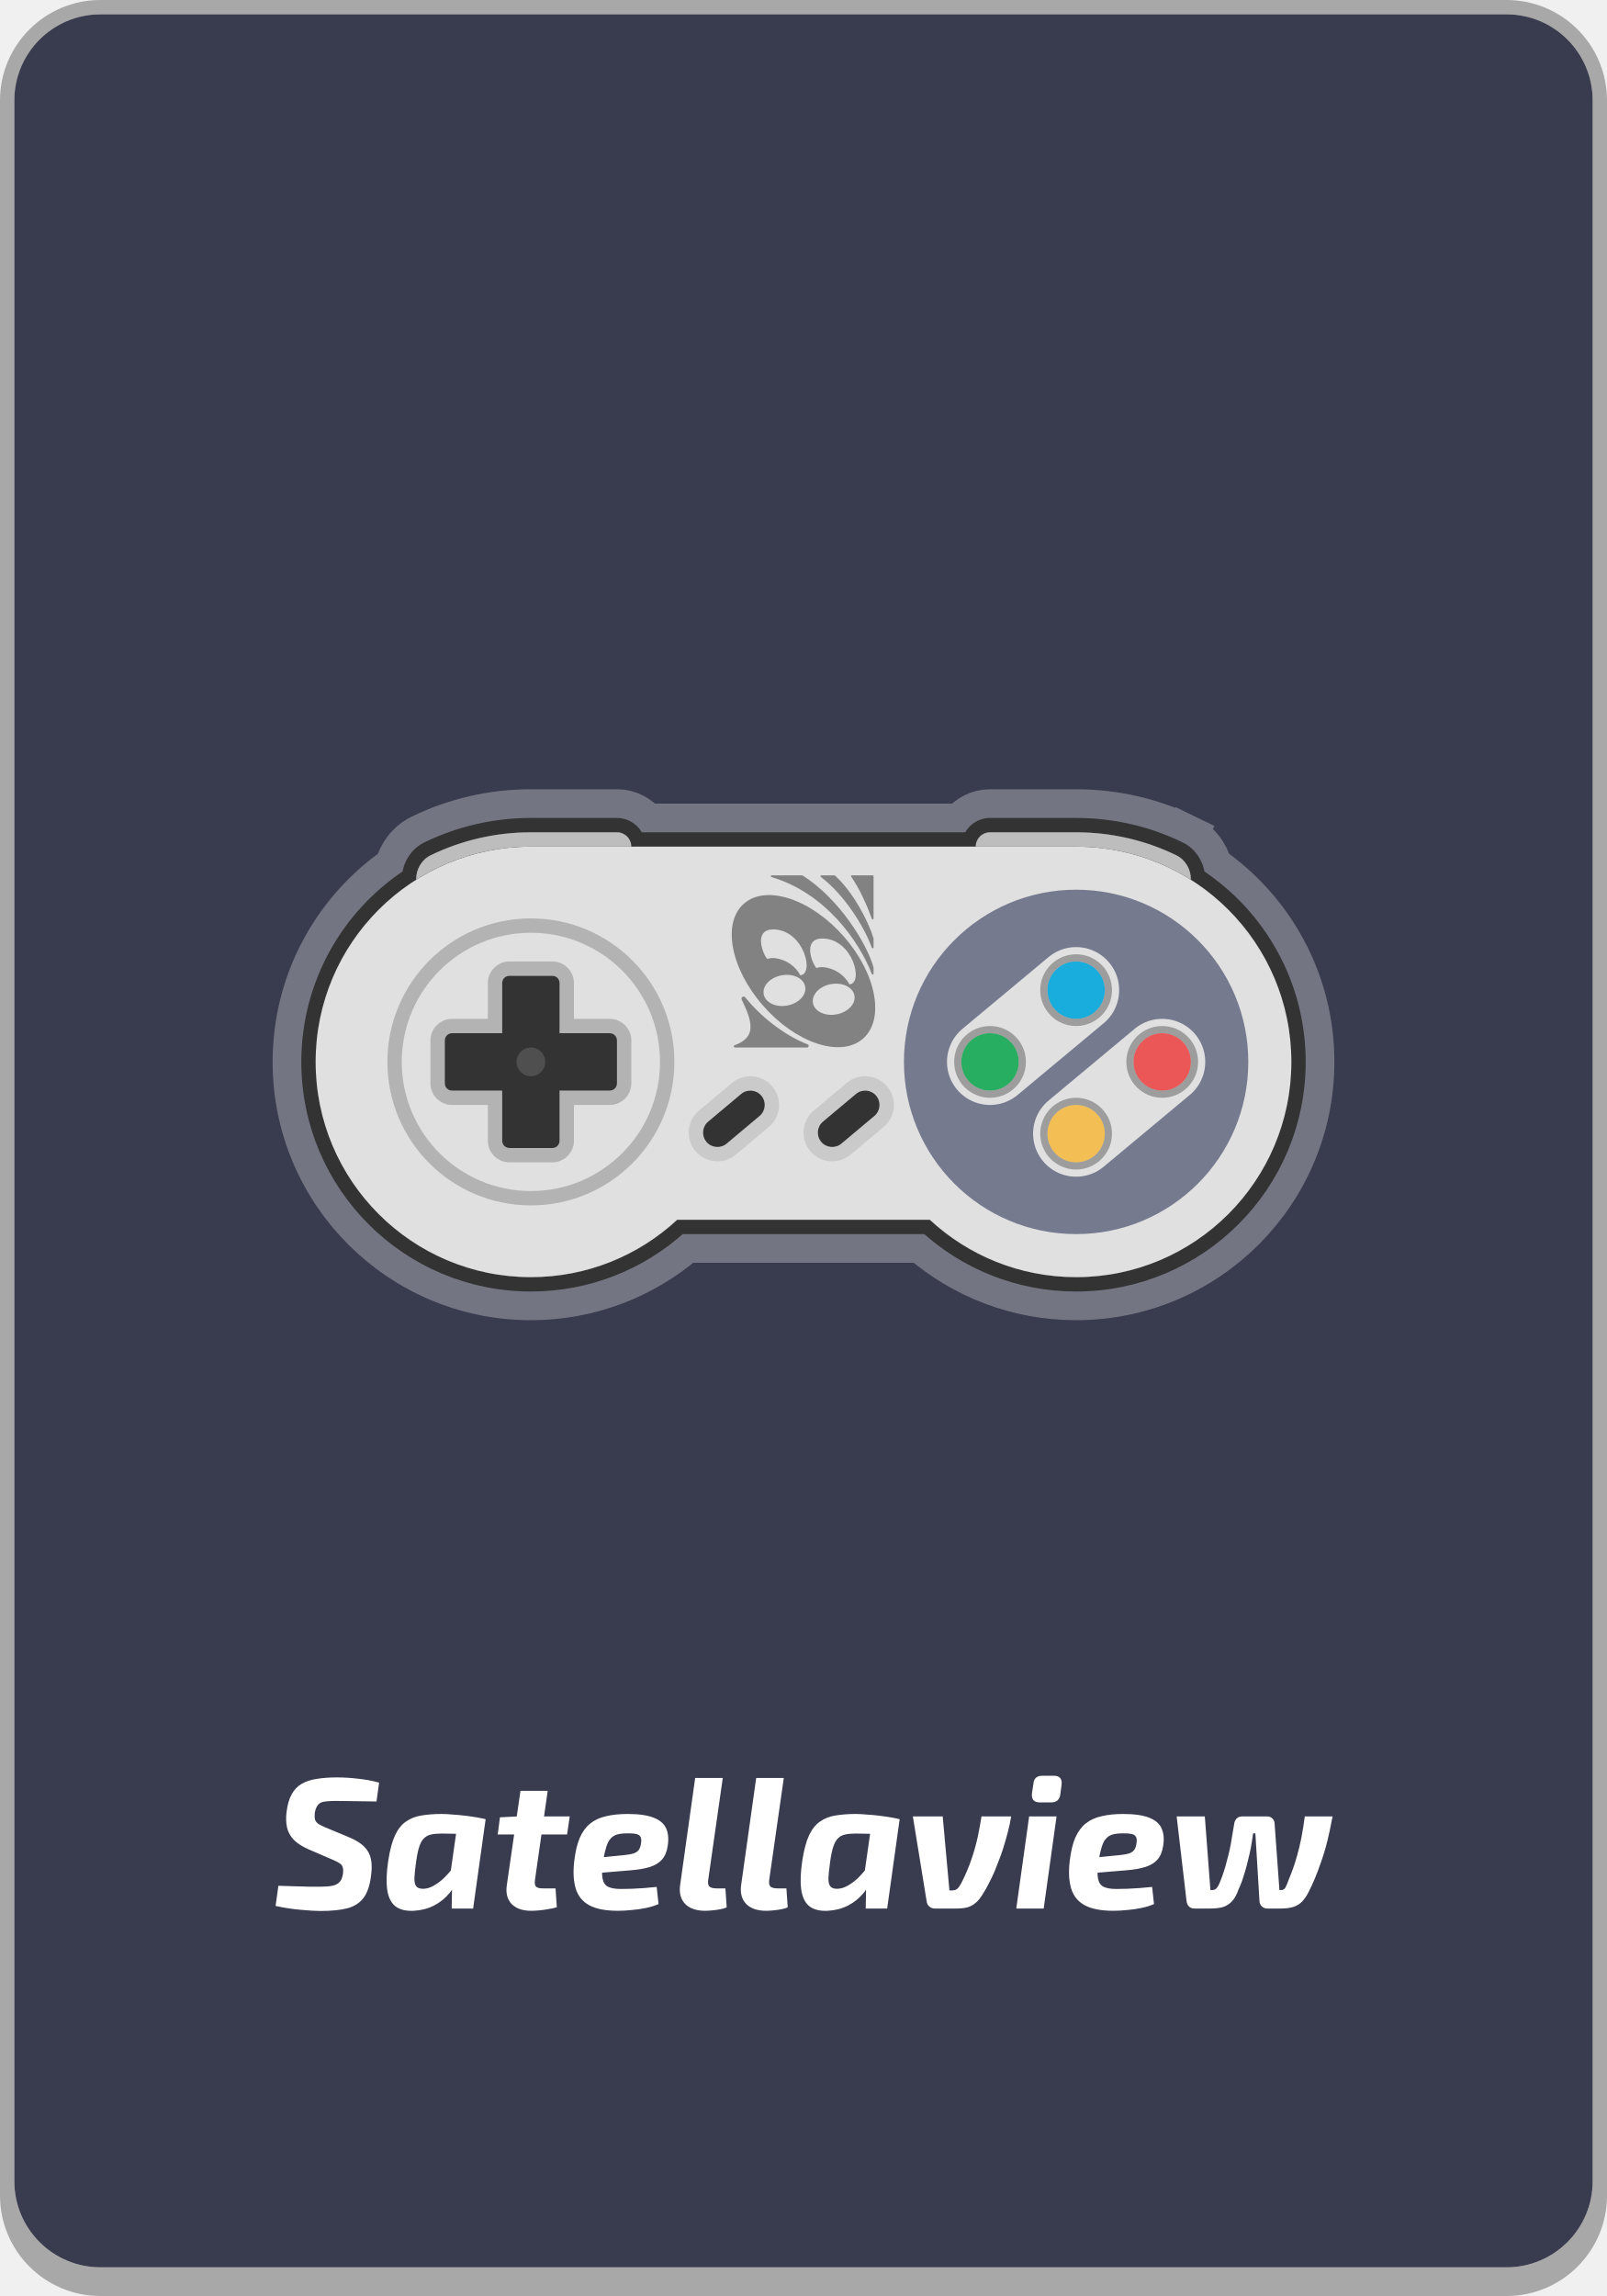
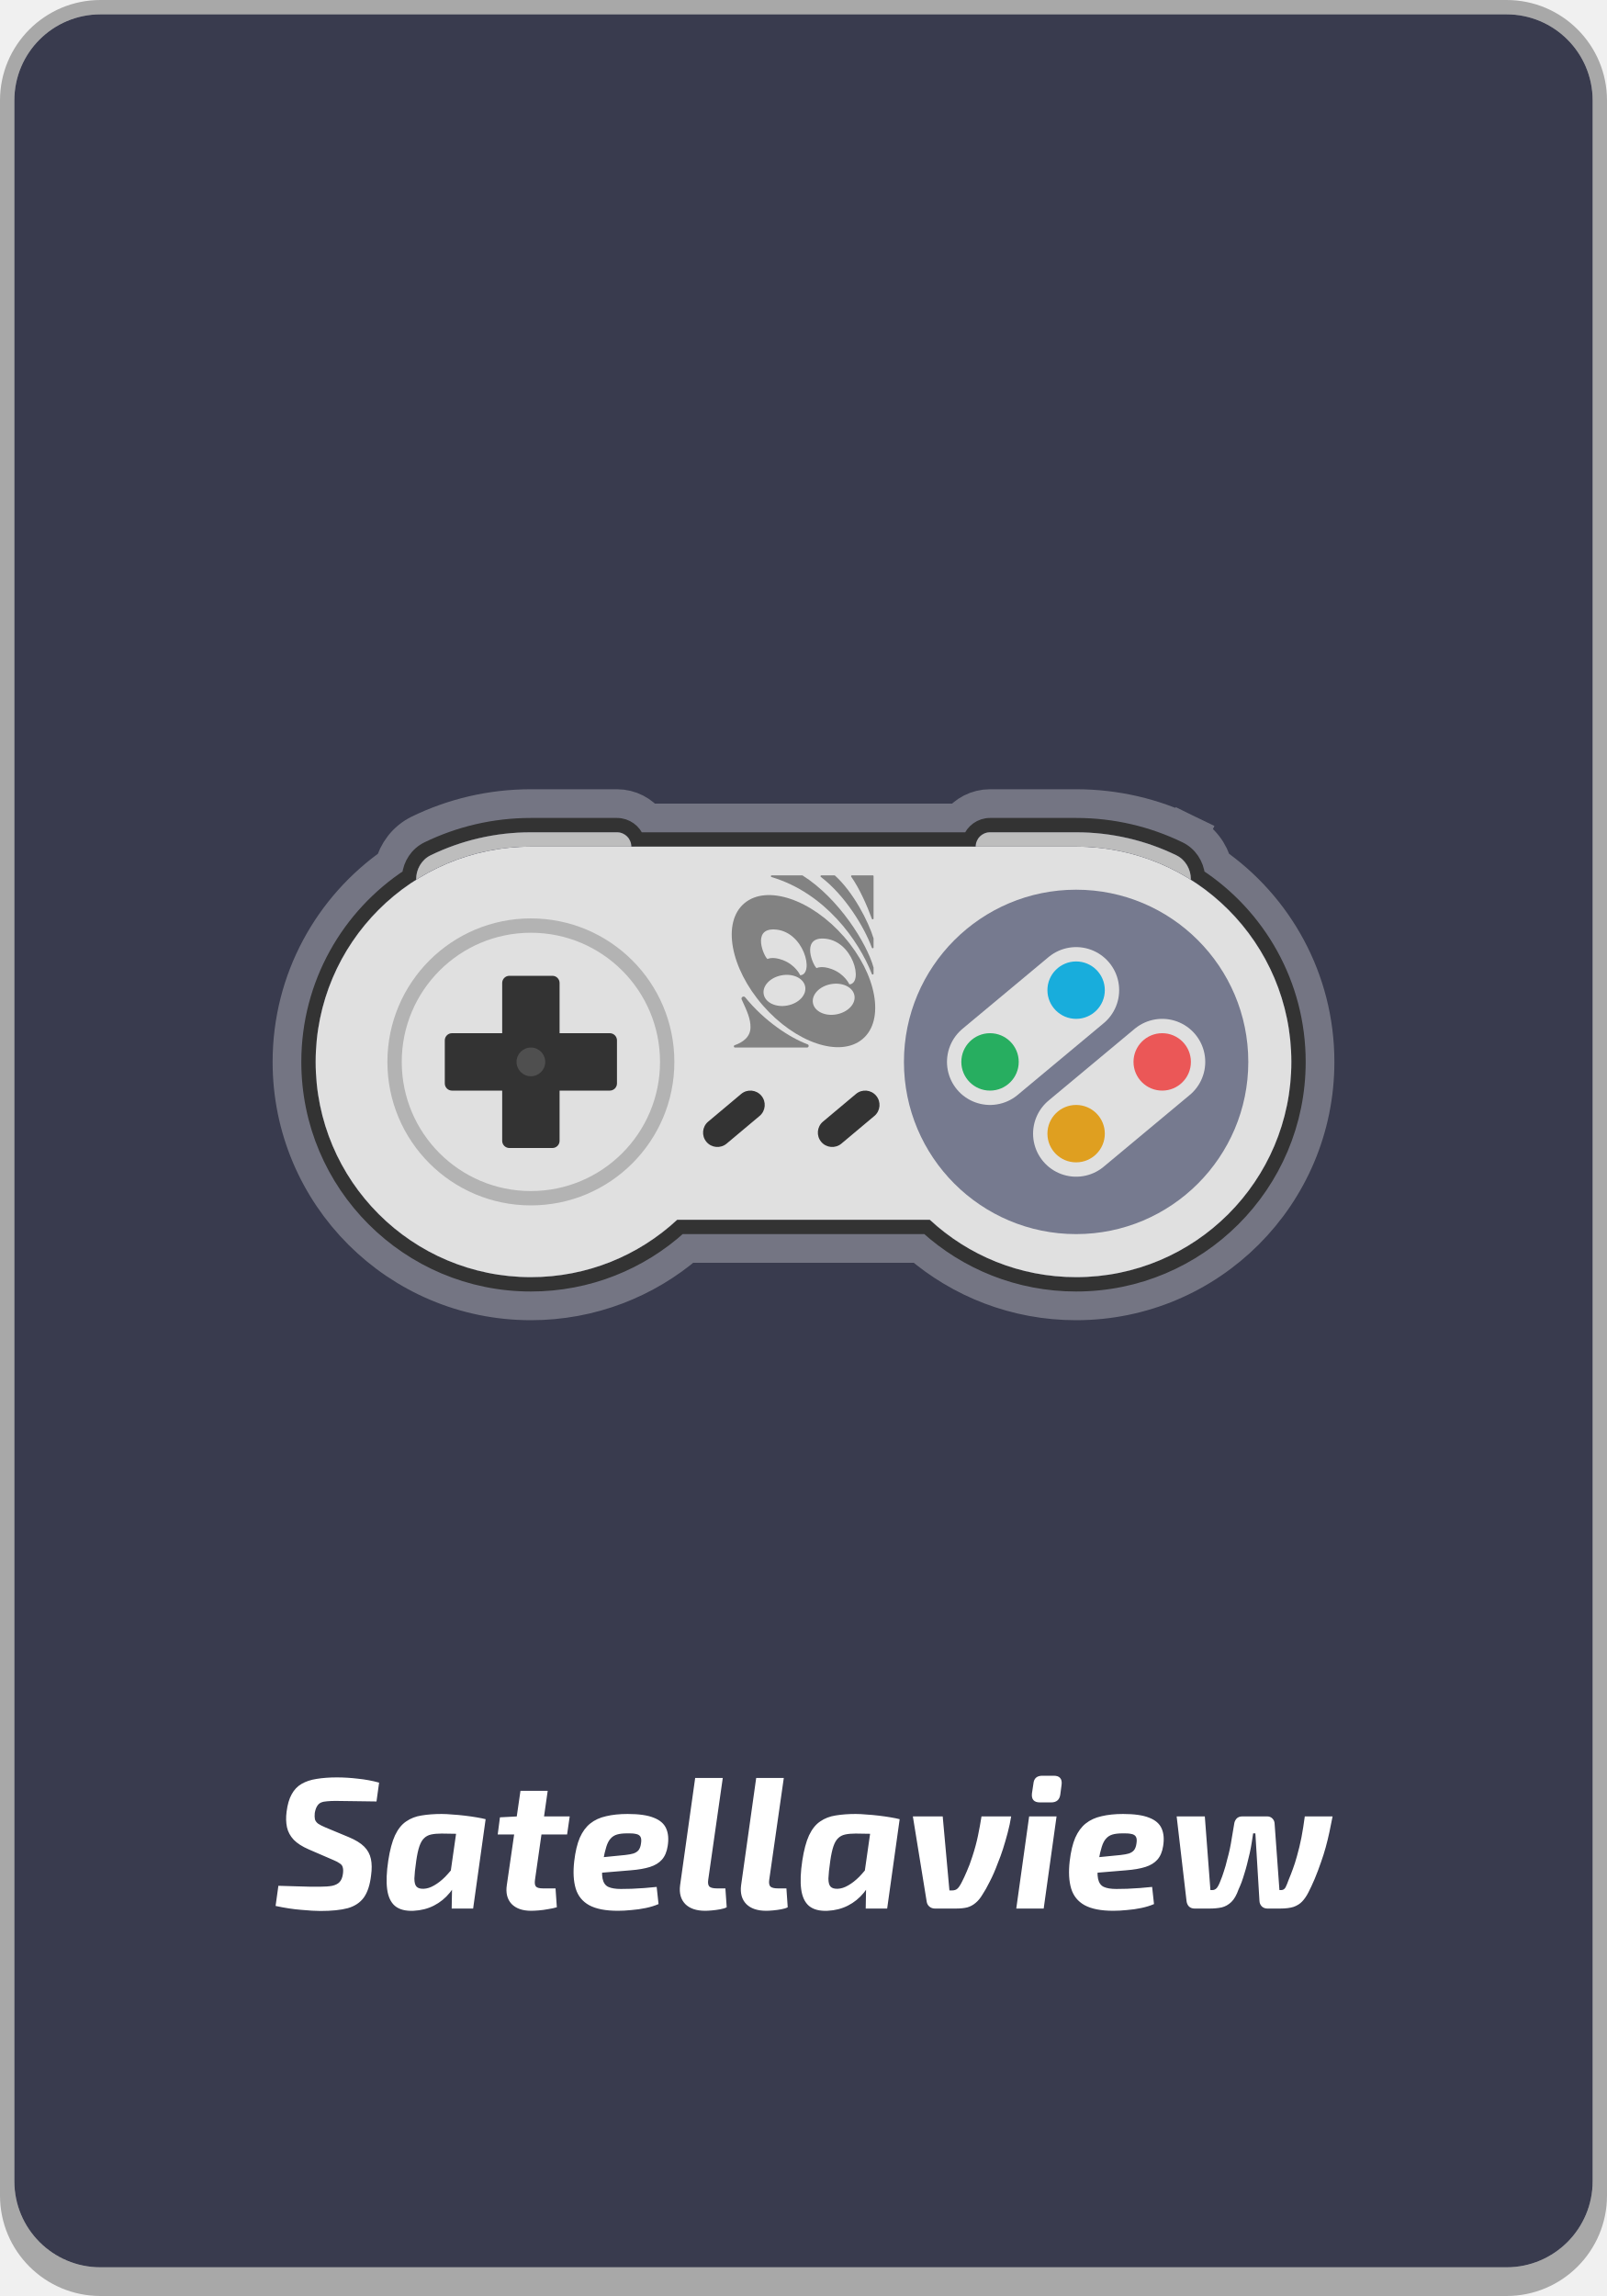
<svg xmlns="http://www.w3.org/2000/svg" width="112" height="160" viewBox="0 0 112 160" fill="none">
  <g clip-path="url(#clip0_113_2248)">
    <path d="M1 7C1 3.686 3.686 1 7 1H105C108.314 1 111 3.686 111 7V152C111 155.314 108.314 158 105 158H7C3.686 158 1 155.314 1 152V7Z" fill="#393B4E" />
    <path fill-rule="evenodd" clip-rule="evenodd" d="M7 0C3.134 0 0 3.134 0 7V153C0 156.866 3.134 160 7 160H105C108.866 160 112 156.866 112 153V7C112 3.134 108.866 0 105 0H7ZM7 1C3.686 1 1 3.686 1 7C1 7 1 7 1 7V152C1 152.165 1.007 152.328 1.02 152.49C1.269 155.575 3.851 158 7 158H105C108.149 158 110.731 155.575 110.98 152.49C110.993 152.328 111 152.165 111 152V7C111 3.686 108.314 1 105 1H7Z" fill="black" fill-opacity="0.3" />
    <path d="M69 56.5C68.182 56.5 67.456 56.893 67 57.5H45C44.544 56.893 43.818 56.5 43 56.5H37C34.265 56.5 31.673 57.128 29.363 58.25C28.437 58.7 27.839 59.523 27.608 60.432C23.316 63.409 20.5 68.375 20.5 74C20.5 83.113 27.887 90.5 37 90.5C41.115 90.5 44.881 88.992 47.771 86.5H64.229C67.119 88.992 70.885 90.5 75 90.5C84.113 90.5 91.5 83.113 91.5 74C91.5 68.375 88.684 63.409 84.392 60.432C84.161 59.523 83.563 58.7 82.637 58.25L81.985 59.592L82.637 58.25C80.327 57.128 77.735 56.5 75 56.5H69Z" stroke="white" stroke-opacity="0.3" stroke-width="3" />
    <path d="M67.585 58.5H44.415C44.209 57.917 43.653 57.5 43 57.5H37C34.42 57.5 31.976 58.093 29.8 59.15C29.052 59.513 28.598 60.241 28.514 61.027C24.291 63.795 21.5 68.571 21.5 74C21.5 82.56 28.44 89.5 37 89.5C40.998 89.5 44.644 87.986 47.392 85.5H64.608C67.356 87.986 71.002 89.5 75 89.5C83.56 89.5 90.5 82.56 90.5 74C90.5 68.571 87.709 63.795 83.486 61.027C83.402 60.241 82.948 59.513 82.2 59.15C80.024 58.093 77.58 57.5 75 57.5H69C68.347 57.5 67.791 57.917 67.585 58.5Z" stroke="#333333" />
    <path d="M37 89C40.938 89 44.522 87.482 47.198 85H64.802C67.478 87.482 71.062 89 75 89C83.284 89 90 82.284 90 74C90 65.716 83.284 59 75 59H37C28.716 59 22 65.716 22 74C22 82.284 28.716 89 37 89Z" fill="#E0E0E0" />
    <circle cx="37" cy="74" r="9.5" stroke="black" stroke-opacity="0.2" />
    <path d="M35.5 68C35.224 68 35 68.224 35 68.5V72H31.5C31.224 72 31 72.224 31 72.5V75.5C31 75.776 31.224 76 31.5 76H35V79.5C35 79.776 35.224 80 35.5 80H38.5C38.776 80 39 79.776 39 79.5V76H42.5C42.776 76 43 75.776 43 75.5V72.5C43 72.224 42.776 72 42.5 72H39V68.5C39 68.224 38.776 68 38.5 68H35.5Z" fill="#333333" />
-     <path d="M35.5 67.5C34.948 67.5 34.5 67.948 34.5 68.5V71.5H31.5C30.948 71.5 30.5 71.948 30.5 72.5V75.5C30.5 76.052 30.948 76.5 31.5 76.5H34.5V79.5C34.5 80.052 34.948 80.5 35.5 80.5H38.5C39.052 80.5 39.5 80.052 39.5 79.5V76.5H42.5C43.052 76.5 43.5 76.052 43.5 75.5V72.5C43.5 71.948 43.052 71.5 42.5 71.5H39.5V68.5C39.5 67.948 39.052 67.5 38.5 67.5H35.5Z" stroke="black" stroke-opacity="0.2" />
    <circle cx="37" cy="74" r="1" fill="#4F4F4F" />
    <circle cx="75" cy="74" r="12" fill="#767A8F" />
    <path d="M69 74L75 69M75 79L81 74" stroke="#E0E0E0" stroke-width="6" stroke-linecap="round" stroke-linejoin="round" />
    <circle cx="69" cy="74" r="2" fill="#27AE60" />
-     <circle cx="69" cy="74" r="2.25" stroke="black" stroke-opacity="0.3" stroke-width="0.5" />
    <circle cx="81" cy="74" r="2" fill="#EB5757" />
-     <circle cx="81" cy="74" r="2.25" stroke="black" stroke-opacity="0.3" stroke-width="0.5" />
    <circle cx="75" cy="69" r="2" fill="#18ADDC" />
-     <circle cx="75" cy="69" r="2.25" stroke="black" stroke-opacity="0.3" stroke-width="0.5" />
-     <circle cx="75" cy="79" r="2" fill="#F3BE54" />
-     <circle cx="75" cy="79" r="2.25" stroke="black" stroke-opacity="0.3" stroke-width="0.5" />
+     <circle cx="75" cy="79" r="2" fill="#DF9F20" />
    <path d="M49.234 79.571C48.879 79.148 48.934 78.517 49.357 78.162L51.655 76.234C52.078 75.879 52.709 75.934 53.064 76.357C53.419 76.78 53.364 77.411 52.941 77.766L50.643 79.694C50.22 80.049 49.589 79.994 49.234 79.571Z" fill="#333333" />
    <path d="M57.234 79.571C56.879 79.148 56.934 78.517 57.357 78.162L59.656 76.234C60.079 75.879 60.709 75.934 61.064 76.357C61.419 76.78 61.364 77.411 60.941 77.766L58.643 79.694C58.22 80.049 57.589 79.994 57.234 79.571Z" fill="#333333" />
-     <path d="M51.334 75.851L49.036 77.779C48.401 78.312 48.319 79.258 48.851 79.893C49.383 80.527 50.33 80.61 50.964 80.078L53.262 78.149C53.897 77.617 53.98 76.671 53.447 76.036C52.915 75.401 51.969 75.319 51.334 75.851ZM59.334 75.851L57.036 77.779C56.401 78.312 56.319 79.258 56.851 79.893C57.384 80.527 58.33 80.61 58.964 80.078L61.263 78.149C61.897 77.617 61.98 76.671 61.447 76.036C60.915 75.401 59.969 75.319 59.334 75.851Z" stroke="black" stroke-opacity="0.1" />
    <path d="M44 59C44 58.448 43.552 58 43 58H37C34.497 58 32.128 58.575 30.018 59.599C29.376 59.911 29 60.58 29 61.294V61.309C31.315 59.846 34.059 59 37 59H44V59Z" fill="#BDBDBD" />
    <path d="M68 59C68 58.448 68.448 58 69 58H75C77.503 58 79.872 58.575 81.981 59.599C82.624 59.911 83 60.58 83 61.294V61.309C80.685 59.846 77.941 59 75 59H68V59Z" fill="#BDBDBD" />
    <path d="M55.906 61H53.787C53.716 61 53.7 61.099 53.769 61.119C57.508 62.23 59.848 65.531 60.764 67.874C60.788 67.937 60.883 67.92 60.883 67.852V67.438C60.883 67.433 60.883 67.427 60.882 67.421C60.419 65.75 58.482 62.62 55.94 61.01C55.93 61.003 55.918 61 55.906 61Z" fill="#828282" />
    <path d="M58.152 61H57.246C57.188 61 57.162 61.073 57.208 61.109C58.897 62.395 60.245 64.615 60.764 66.044C60.788 66.109 60.883 66.092 60.883 66.024V65.402C60.883 65.395 60.883 65.39 60.88 65.385C60.523 64.209 59.465 62.161 58.193 61.015C58.183 61.005 58.168 61 58.152 61Z" fill="#828282" />
    <path d="M59.375 61H60.821C60.856 61 60.883 61.027 60.883 61.061V64.006C60.883 64.074 60.787 64.091 60.764 64.027C60.44 63.129 59.897 61.901 59.325 61.095C59.296 61.056 59.325 61 59.375 61Z" fill="#828282" />
    <path d="M51.233 73H56.242C56.373 73 56.408 72.82 56.283 72.774C55.027 72.305 53.274 71.148 51.937 69.501C51.83 69.37 51.621 69.497 51.692 69.65C52.097 70.522 52.306 71.008 52.306 71.583C52.306 72.279 51.744 72.645 51.204 72.837C51.112 72.867 51.136 73 51.233 73Z" fill="#828282" />
    <path fill-rule="evenodd" clip-rule="evenodd" d="M51.877 62.946C53.44 61.624 56.551 62.671 58.828 65.283C61.104 67.893 61.682 71.083 60.121 72.403C58.557 73.726 55.445 72.677 53.169 70.067C50.893 67.456 50.313 64.266 51.877 62.946ZM53.228 69.292C53.342 69.873 54.08 70.221 54.877 70.07C55.676 69.919 56.23 69.327 56.116 68.746C56.002 68.165 55.264 67.817 54.467 67.968C53.669 68.117 53.114 68.71 53.228 69.292ZM54.537 66.897C55.45 67.232 55.773 67.963 55.773 67.963C56.789 67.895 56.025 64.82 53.937 64.769C52.399 64.732 53.247 66.664 53.49 66.831C53.49 66.831 53.823 66.635 54.537 66.897ZM56.66 69.907C56.773 70.488 57.512 70.837 58.309 70.685C59.108 70.534 59.662 69.941 59.548 69.361C59.434 68.78 58.696 68.433 57.898 68.583C57.101 68.733 56.546 69.326 56.66 69.907ZM57.962 67.531C58.875 67.866 59.198 68.597 59.198 68.597C60.214 68.529 59.45 65.454 57.362 65.403C55.824 65.366 56.672 67.298 56.915 67.465C56.915 67.465 57.248 67.269 57.962 67.531Z" fill="#828282" />
    <path d="M23.484 123.861C23.952 123.861 24.442 123.891 24.953 123.952C25.465 124.004 25.954 124.095 26.422 124.225L26.24 125.538C25.963 125.529 25.664 125.525 25.343 125.525C25.031 125.516 24.71 125.512 24.381 125.512C24.052 125.503 23.718 125.499 23.38 125.499C23.163 125.499 22.968 125.508 22.795 125.525C22.631 125.534 22.488 125.564 22.366 125.616C22.253 125.668 22.163 125.755 22.093 125.876C22.024 125.989 21.972 126.145 21.937 126.344C21.92 126.517 21.924 126.665 21.95 126.786C21.985 126.899 22.058 126.998 22.171 127.085C22.284 127.163 22.453 127.25 22.678 127.345L24.303 128.021C24.78 128.22 25.14 128.441 25.382 128.684C25.625 128.927 25.781 129.213 25.85 129.542C25.919 129.863 25.924 130.244 25.863 130.686C25.785 131.353 25.616 131.869 25.356 132.233C25.096 132.588 24.724 132.835 24.238 132.974C23.753 133.104 23.116 133.169 22.327 133.169C22.006 133.169 21.564 133.143 21.001 133.091C20.447 133.048 19.849 132.957 19.207 132.818L19.402 131.414C19.913 131.423 20.355 131.436 20.728 131.453C21.101 131.462 21.413 131.47 21.664 131.479C21.916 131.479 22.115 131.479 22.262 131.479C22.635 131.479 22.934 131.457 23.159 131.414C23.384 131.362 23.553 131.275 23.666 131.154C23.788 131.024 23.866 130.833 23.9 130.582C23.926 130.391 23.922 130.24 23.887 130.127C23.861 130.014 23.792 129.923 23.679 129.854C23.575 129.776 23.428 129.698 23.237 129.62L21.521 128.879C21.062 128.68 20.711 128.454 20.468 128.203C20.226 127.943 20.07 127.653 20 127.332C19.931 127.003 19.922 126.643 19.974 126.253C20.035 125.759 20.152 125.356 20.325 125.044C20.498 124.723 20.728 124.481 21.014 124.316C21.309 124.143 21.66 124.026 22.067 123.965C22.483 123.896 22.956 123.861 23.484 123.861ZM30.778 126.409C31.003 126.409 31.255 126.422 31.532 126.448C31.818 126.465 32.104 126.491 32.39 126.526C32.685 126.561 32.958 126.6 33.209 126.643C33.469 126.686 33.681 126.73 33.846 126.773L32.533 127.813C32.186 127.796 31.87 127.787 31.584 127.787C31.298 127.778 31.029 127.774 30.778 127.774C30.492 127.774 30.249 127.796 30.05 127.839C29.851 127.882 29.686 127.969 29.556 128.099C29.426 128.22 29.318 128.407 29.231 128.658C29.144 128.909 29.071 129.247 29.01 129.672C28.932 130.209 28.889 130.621 28.88 130.907C28.88 131.184 28.932 131.375 29.036 131.479C29.14 131.583 29.305 131.631 29.53 131.622C29.764 131.613 30.007 131.535 30.258 131.388C30.518 131.241 30.774 131.041 31.025 130.79C31.276 130.53 31.519 130.24 31.753 129.919L32.091 130.543C31.918 131.054 31.671 131.505 31.35 131.895C31.038 132.276 30.67 132.575 30.245 132.792C29.82 133.009 29.348 133.13 28.828 133.156C28.265 133.182 27.831 133.069 27.528 132.818C27.233 132.567 27.051 132.177 26.982 131.648C26.913 131.119 26.939 130.456 27.06 129.659C27.173 128.922 27.329 128.337 27.528 127.904C27.736 127.462 27.996 127.137 28.308 126.929C28.62 126.712 28.98 126.574 29.387 126.513C29.803 126.444 30.267 126.409 30.778 126.409ZM31.948 126.656L33.846 126.773L32.975 133H31.48L31.506 131.544L31.272 131.388L31.948 126.656ZM38.172 124.797L37.288 130.985C37.253 131.219 37.275 131.379 37.353 131.466C37.431 131.553 37.596 131.596 37.847 131.596H38.718L38.809 132.909C38.644 132.961 38.445 133.004 38.211 133.039C37.986 133.082 37.765 133.113 37.548 133.13C37.331 133.147 37.154 133.156 37.015 133.156C36.417 133.156 35.962 132.996 35.65 132.675C35.347 132.346 35.238 131.904 35.325 131.349L36.274 124.797H38.172ZM39.706 126.578L39.524 127.839H34.688L34.844 126.643L36.092 126.578H39.706ZM43.739 126.409C44.527 126.409 45.134 126.496 45.559 126.669C45.992 126.834 46.282 127.085 46.43 127.423C46.577 127.752 46.612 128.16 46.534 128.645C46.473 129.044 46.339 129.36 46.131 129.594C45.931 129.819 45.654 129.988 45.299 130.101C44.943 130.214 44.493 130.292 43.947 130.335L40.671 130.608L40.814 129.542L43.57 129.269C43.804 129.243 43.994 129.208 44.142 129.165C44.298 129.113 44.419 129.035 44.506 128.931C44.592 128.818 44.649 128.662 44.675 128.463C44.709 128.255 44.696 128.099 44.636 127.995C44.575 127.891 44.467 127.826 44.311 127.8C44.155 127.765 43.947 127.752 43.687 127.761C43.418 127.761 43.193 127.787 43.011 127.839C42.829 127.891 42.677 127.986 42.556 128.125C42.434 128.255 42.335 128.446 42.257 128.697C42.179 128.94 42.105 129.256 42.036 129.646C41.949 130.209 41.936 130.634 41.997 130.92C42.057 131.206 42.192 131.397 42.4 131.492C42.608 131.587 42.898 131.635 43.271 131.635C43.479 131.635 43.73 131.631 44.025 131.622C44.319 131.605 44.618 131.587 44.922 131.57C45.234 131.544 45.515 131.518 45.767 131.492L45.897 132.688C45.637 132.801 45.342 132.892 45.013 132.961C44.683 133.03 44.35 133.078 44.012 133.104C43.674 133.139 43.357 133.156 43.063 133.156C42.205 133.156 41.537 133.026 41.061 132.766C40.593 132.506 40.281 132.12 40.125 131.609C39.969 131.089 39.934 130.452 40.021 129.698C40.099 129.031 40.229 128.485 40.411 128.06C40.601 127.635 40.844 127.306 41.139 127.072C41.442 126.829 41.81 126.66 42.244 126.565C42.677 126.461 43.175 126.409 43.739 126.409ZM50.374 123.9L49.361 130.985C49.326 131.21 49.352 131.371 49.438 131.466C49.534 131.553 49.712 131.596 49.971 131.596H50.556L50.648 132.909C50.544 132.97 50.392 133.017 50.193 133.052C50.002 133.087 49.811 133.113 49.62 133.13C49.43 133.147 49.274 133.156 49.153 133.156C48.537 133.156 48.074 133 47.761 132.688C47.45 132.367 47.328 131.934 47.398 131.388L48.45 123.9H50.374ZM54.627 123.9L53.613 130.985C53.579 131.21 53.605 131.371 53.691 131.466C53.787 131.553 53.964 131.596 54.224 131.596H54.809L54.9 132.909C54.796 132.97 54.645 133.017 54.445 133.052C54.255 133.087 54.064 133.113 53.873 133.13C53.683 133.147 53.527 133.156 53.405 133.156C52.79 133.156 52.326 133 52.014 132.688C51.702 132.367 51.581 131.934 51.65 131.388L52.703 123.9H54.627ZM59.634 126.409C59.86 126.409 60.111 126.422 60.388 126.448C60.674 126.465 60.96 126.491 61.246 126.526C61.541 126.561 61.814 126.6 62.065 126.643C62.325 126.686 62.538 126.73 62.702 126.773L61.389 127.813C61.043 127.796 60.726 127.787 60.44 127.787C60.154 127.778 59.886 127.774 59.634 127.774C59.348 127.774 59.106 127.796 58.906 127.839C58.707 127.882 58.542 127.969 58.412 128.099C58.282 128.22 58.174 128.407 58.087 128.658C58.001 128.909 57.927 129.247 57.866 129.672C57.788 130.209 57.745 130.621 57.736 130.907C57.736 131.184 57.788 131.375 57.892 131.479C57.996 131.583 58.161 131.631 58.386 131.622C58.62 131.613 58.863 131.535 59.114 131.388C59.374 131.241 59.63 131.041 59.881 130.79C60.133 130.53 60.375 130.24 60.609 129.919L60.947 130.543C60.774 131.054 60.527 131.505 60.206 131.895C59.894 132.276 59.526 132.575 59.101 132.792C58.677 133.009 58.204 133.13 57.684 133.156C57.121 133.182 56.688 133.069 56.384 132.818C56.09 132.567 55.908 132.177 55.838 131.648C55.769 131.119 55.795 130.456 55.916 129.659C56.029 128.922 56.185 128.337 56.384 127.904C56.592 127.462 56.852 127.137 57.164 126.929C57.476 126.712 57.836 126.574 58.243 126.513C58.659 126.444 59.123 126.409 59.634 126.409ZM60.804 126.656L62.702 126.773L61.831 133H60.336L60.362 131.544L60.128 131.388L60.804 126.656ZM70.473 126.578C70.413 126.959 70.33 127.345 70.226 127.735C70.122 128.125 70.014 128.498 69.901 128.853C69.789 129.2 69.672 129.52 69.55 129.815C69.368 130.309 69.178 130.747 68.978 131.128C68.788 131.509 68.627 131.795 68.497 131.986C68.341 132.255 68.172 132.463 67.99 132.61C67.817 132.757 67.622 132.861 67.405 132.922C67.189 132.974 66.924 133 66.612 133H65.156C65.009 133 64.879 132.952 64.766 132.857C64.662 132.762 64.602 132.645 64.584 132.506L63.622 126.578H65.702L66.17 131.739H66.326C66.5 131.739 66.63 131.7 66.716 131.622C66.812 131.544 66.92 131.384 67.041 131.141C67.145 130.942 67.258 130.699 67.379 130.413C67.509 130.127 67.639 129.78 67.769 129.373C67.934 128.87 68.064 128.389 68.159 127.93C68.255 127.471 68.337 127.02 68.406 126.578H70.473ZM73.637 126.578L72.74 133H70.829L71.726 126.578H73.637ZM73.442 123.744C73.65 123.744 73.797 123.796 73.884 123.9C73.979 124.004 74.014 124.16 73.988 124.368L73.897 125.057C73.845 125.421 73.632 125.603 73.26 125.603H72.48C72.064 125.603 71.877 125.395 71.921 124.979L72.025 124.29C72.059 123.926 72.267 123.744 72.649 123.744H73.442ZM78.27 126.409C79.058 126.409 79.665 126.496 80.09 126.669C80.523 126.834 80.814 127.085 80.961 127.423C81.108 127.752 81.143 128.16 81.065 128.645C81.004 129.044 80.87 129.36 80.662 129.594C80.463 129.819 80.185 129.988 79.83 130.101C79.475 130.214 79.024 130.292 78.478 130.335L75.202 130.608L75.345 129.542L78.101 129.269C78.335 129.243 78.525 129.208 78.673 129.165C78.829 129.113 78.95 129.035 79.037 128.931C79.124 128.818 79.18 128.662 79.206 128.463C79.24 128.255 79.228 128.099 79.167 127.995C79.106 127.891 78.998 127.826 78.842 127.8C78.686 127.765 78.478 127.752 78.218 127.761C77.949 127.761 77.724 127.787 77.542 127.839C77.36 127.891 77.208 127.986 77.087 128.125C76.966 128.255 76.866 128.446 76.788 128.697C76.71 128.94 76.636 129.256 76.567 129.646C76.48 130.209 76.467 130.634 76.528 130.92C76.588 131.206 76.723 131.397 76.931 131.492C77.139 131.587 77.429 131.635 77.802 131.635C78.01 131.635 78.261 131.631 78.556 131.622C78.85 131.605 79.15 131.587 79.453 131.57C79.765 131.544 80.046 131.518 80.298 131.492L80.428 132.688C80.168 132.801 79.873 132.892 79.544 132.961C79.215 133.03 78.881 133.078 78.543 133.104C78.205 133.139 77.888 133.156 77.594 133.156C76.736 133.156 76.069 133.026 75.592 132.766C75.124 132.506 74.812 132.12 74.656 131.609C74.5 131.089 74.465 130.452 74.552 129.698C74.63 129.031 74.76 128.485 74.942 128.06C75.132 127.635 75.375 127.306 75.67 127.072C75.973 126.829 76.341 126.66 76.775 126.565C77.208 126.461 77.707 126.409 78.27 126.409ZM83.97 126.578L84.36 131.713H84.49C84.611 131.713 84.715 131.665 84.802 131.57C84.888 131.466 84.975 131.297 85.062 131.063C85.14 130.881 85.218 130.664 85.296 130.413C85.382 130.162 85.46 129.884 85.53 129.581C85.599 129.338 85.66 129.096 85.712 128.853C85.764 128.61 85.811 128.346 85.855 128.06C85.907 127.765 85.963 127.432 86.024 127.059C86.041 126.946 86.093 126.838 86.18 126.734C86.275 126.63 86.414 126.578 86.596 126.578H88.312C88.459 126.578 88.58 126.626 88.676 126.721C88.771 126.816 88.823 126.929 88.832 127.059L89.17 131.713H89.287C89.425 131.713 89.529 131.648 89.599 131.518C89.668 131.379 89.737 131.21 89.807 131.011C89.919 130.742 90.019 130.487 90.106 130.244C90.201 129.993 90.296 129.694 90.392 129.347C90.513 128.922 90.617 128.489 90.704 128.047C90.79 127.596 90.868 127.107 90.938 126.578H92.875C92.805 126.942 92.732 127.306 92.654 127.67C92.576 128.034 92.489 128.389 92.394 128.736C92.298 129.083 92.19 129.425 92.069 129.763C91.93 130.17 91.783 130.56 91.627 130.933C91.471 131.297 91.328 131.605 91.198 131.856C91.068 132.116 90.92 132.333 90.756 132.506C90.6 132.671 90.4 132.796 90.158 132.883C89.915 132.961 89.599 133 89.209 133H88.338C88.182 133 88.052 132.952 87.948 132.857C87.844 132.753 87.787 132.627 87.779 132.48L87.493 127.761H87.337C87.319 127.917 87.289 128.116 87.246 128.359C87.211 128.593 87.163 128.849 87.103 129.126C87.042 129.395 86.977 129.663 86.908 129.932C86.856 130.14 86.795 130.352 86.726 130.569C86.665 130.777 86.6 130.976 86.531 131.167C86.461 131.349 86.392 131.514 86.323 131.661C86.184 132.06 86.015 132.354 85.816 132.545C85.616 132.736 85.391 132.861 85.14 132.922C84.888 132.974 84.607 133 84.295 133H83.255C83.099 133 82.969 132.952 82.865 132.857C82.769 132.753 82.713 132.627 82.696 132.48L82.007 126.578H83.97Z" fill="white" />
  </g>
  <defs>
    <clipPath id="clip0_113_2248">
      <rect width="112" height="160" rx="6" fill="white" />
    </clipPath>
  </defs>
</svg>
